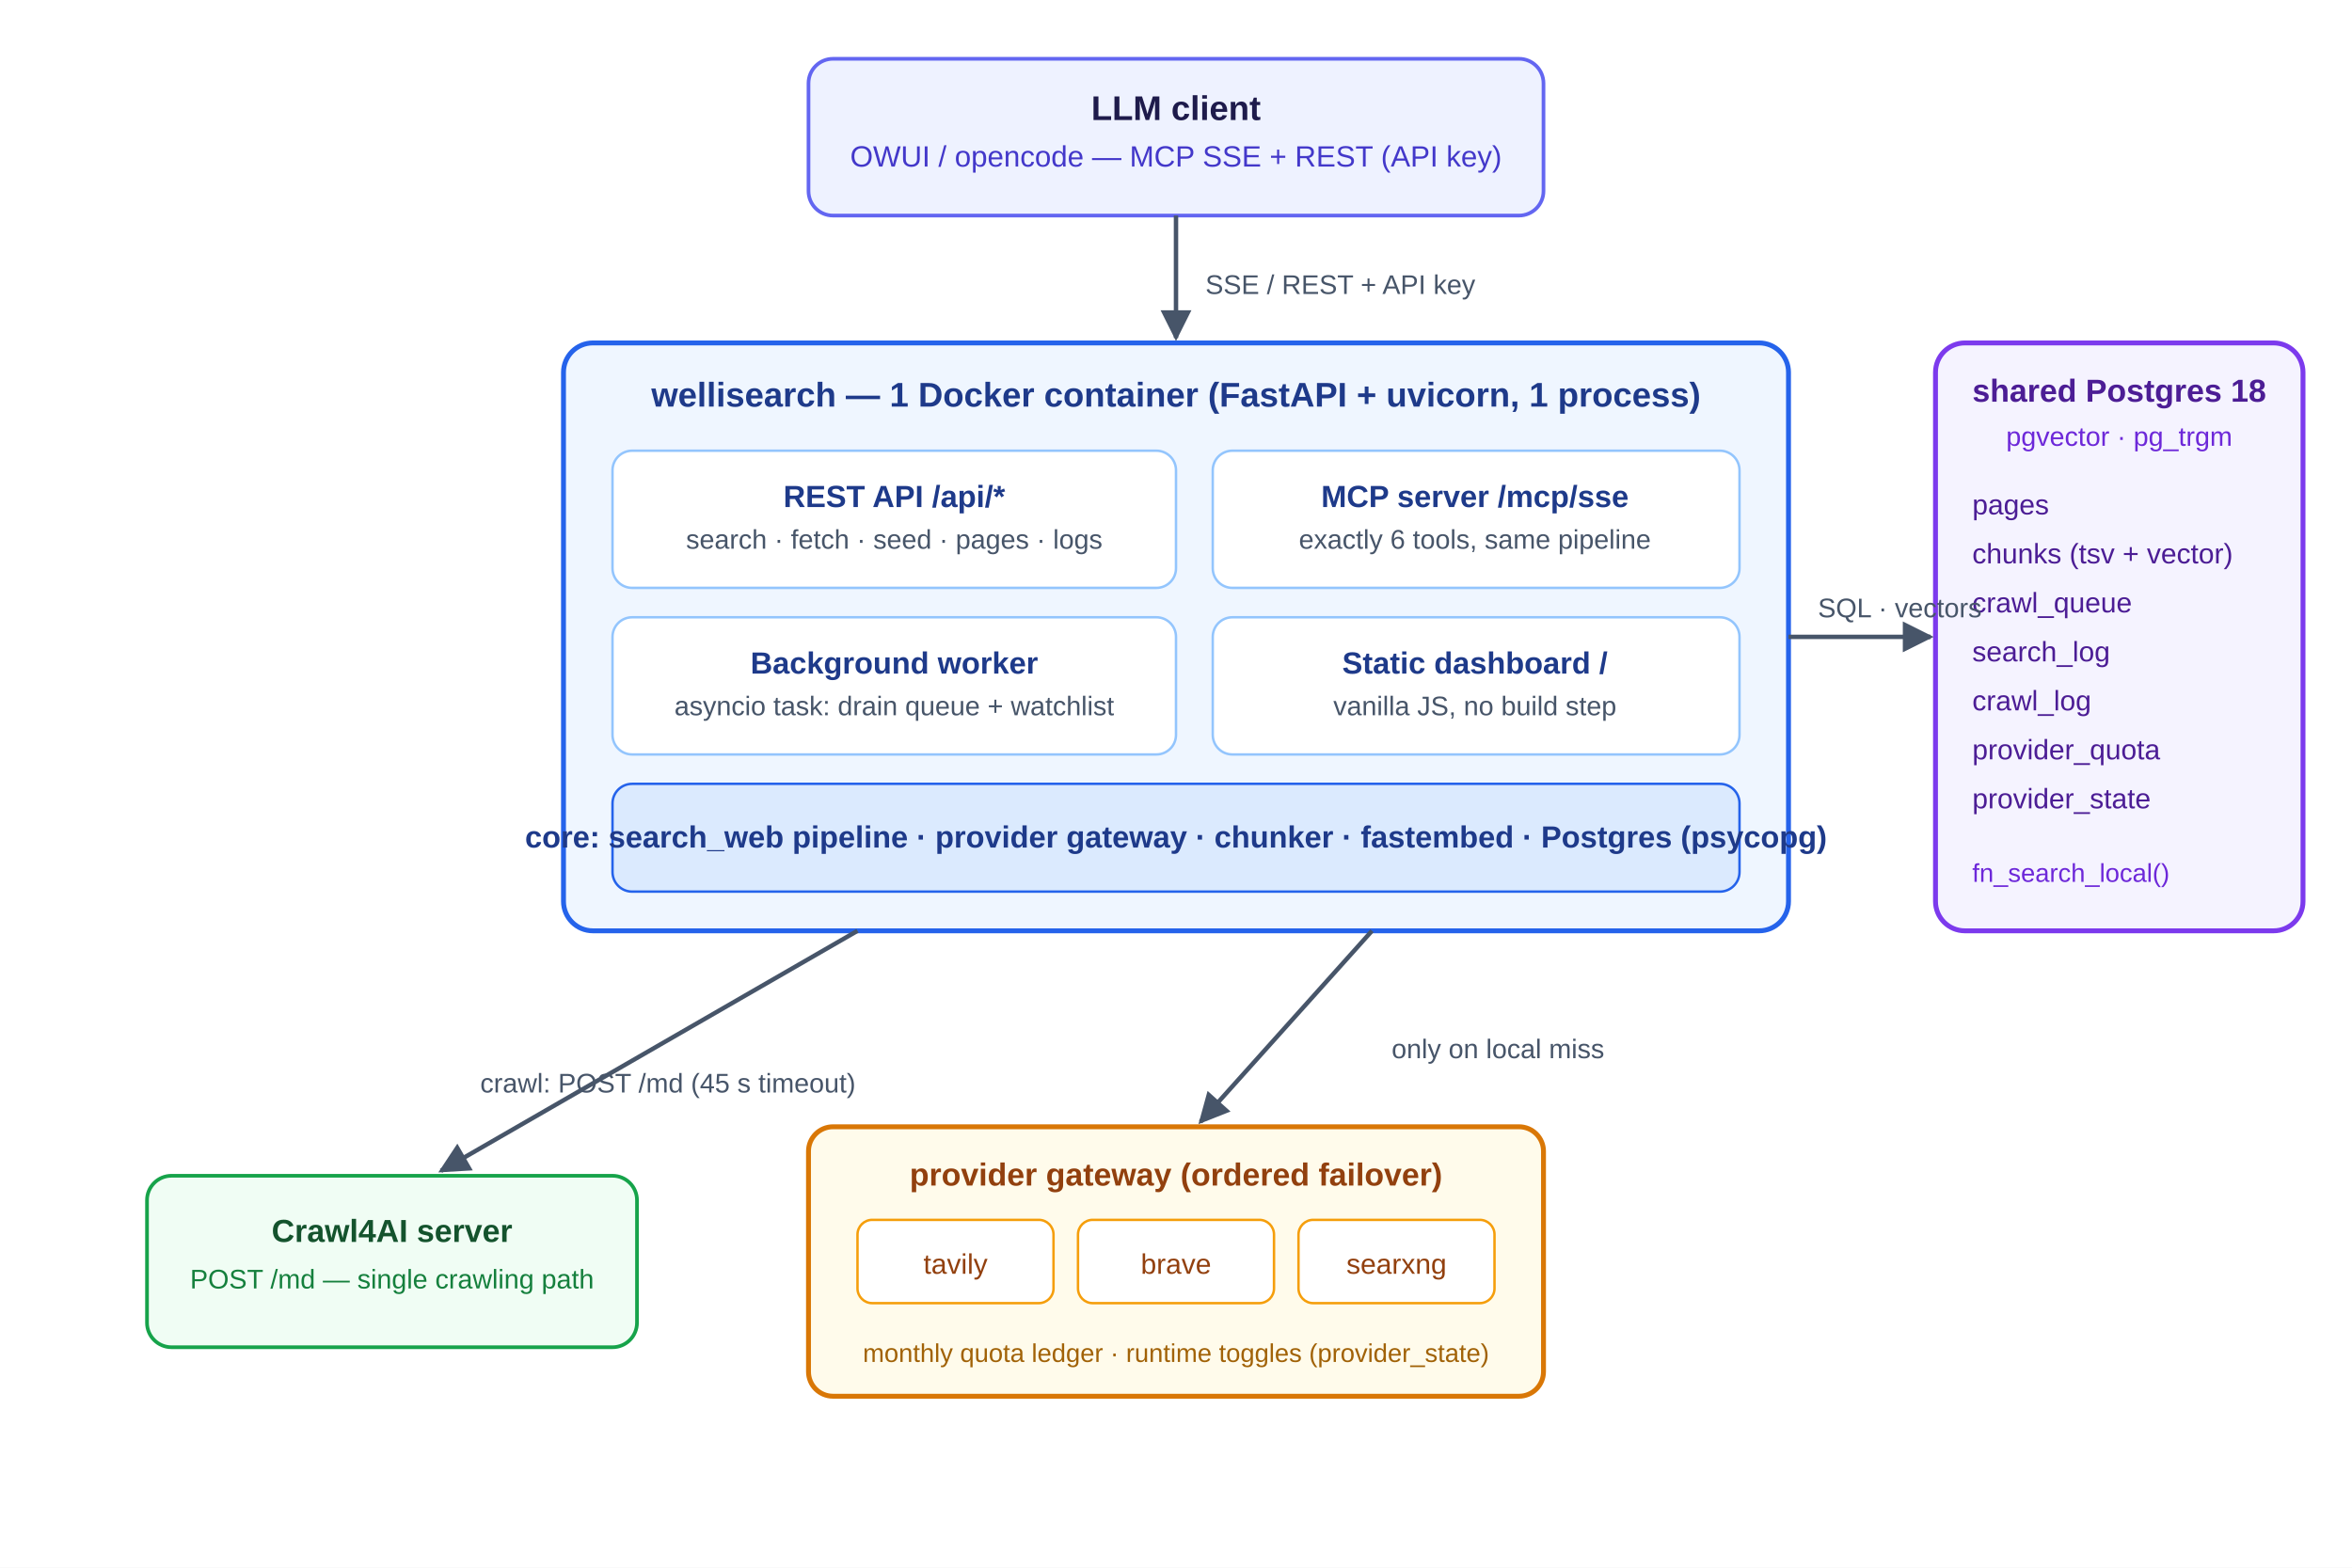
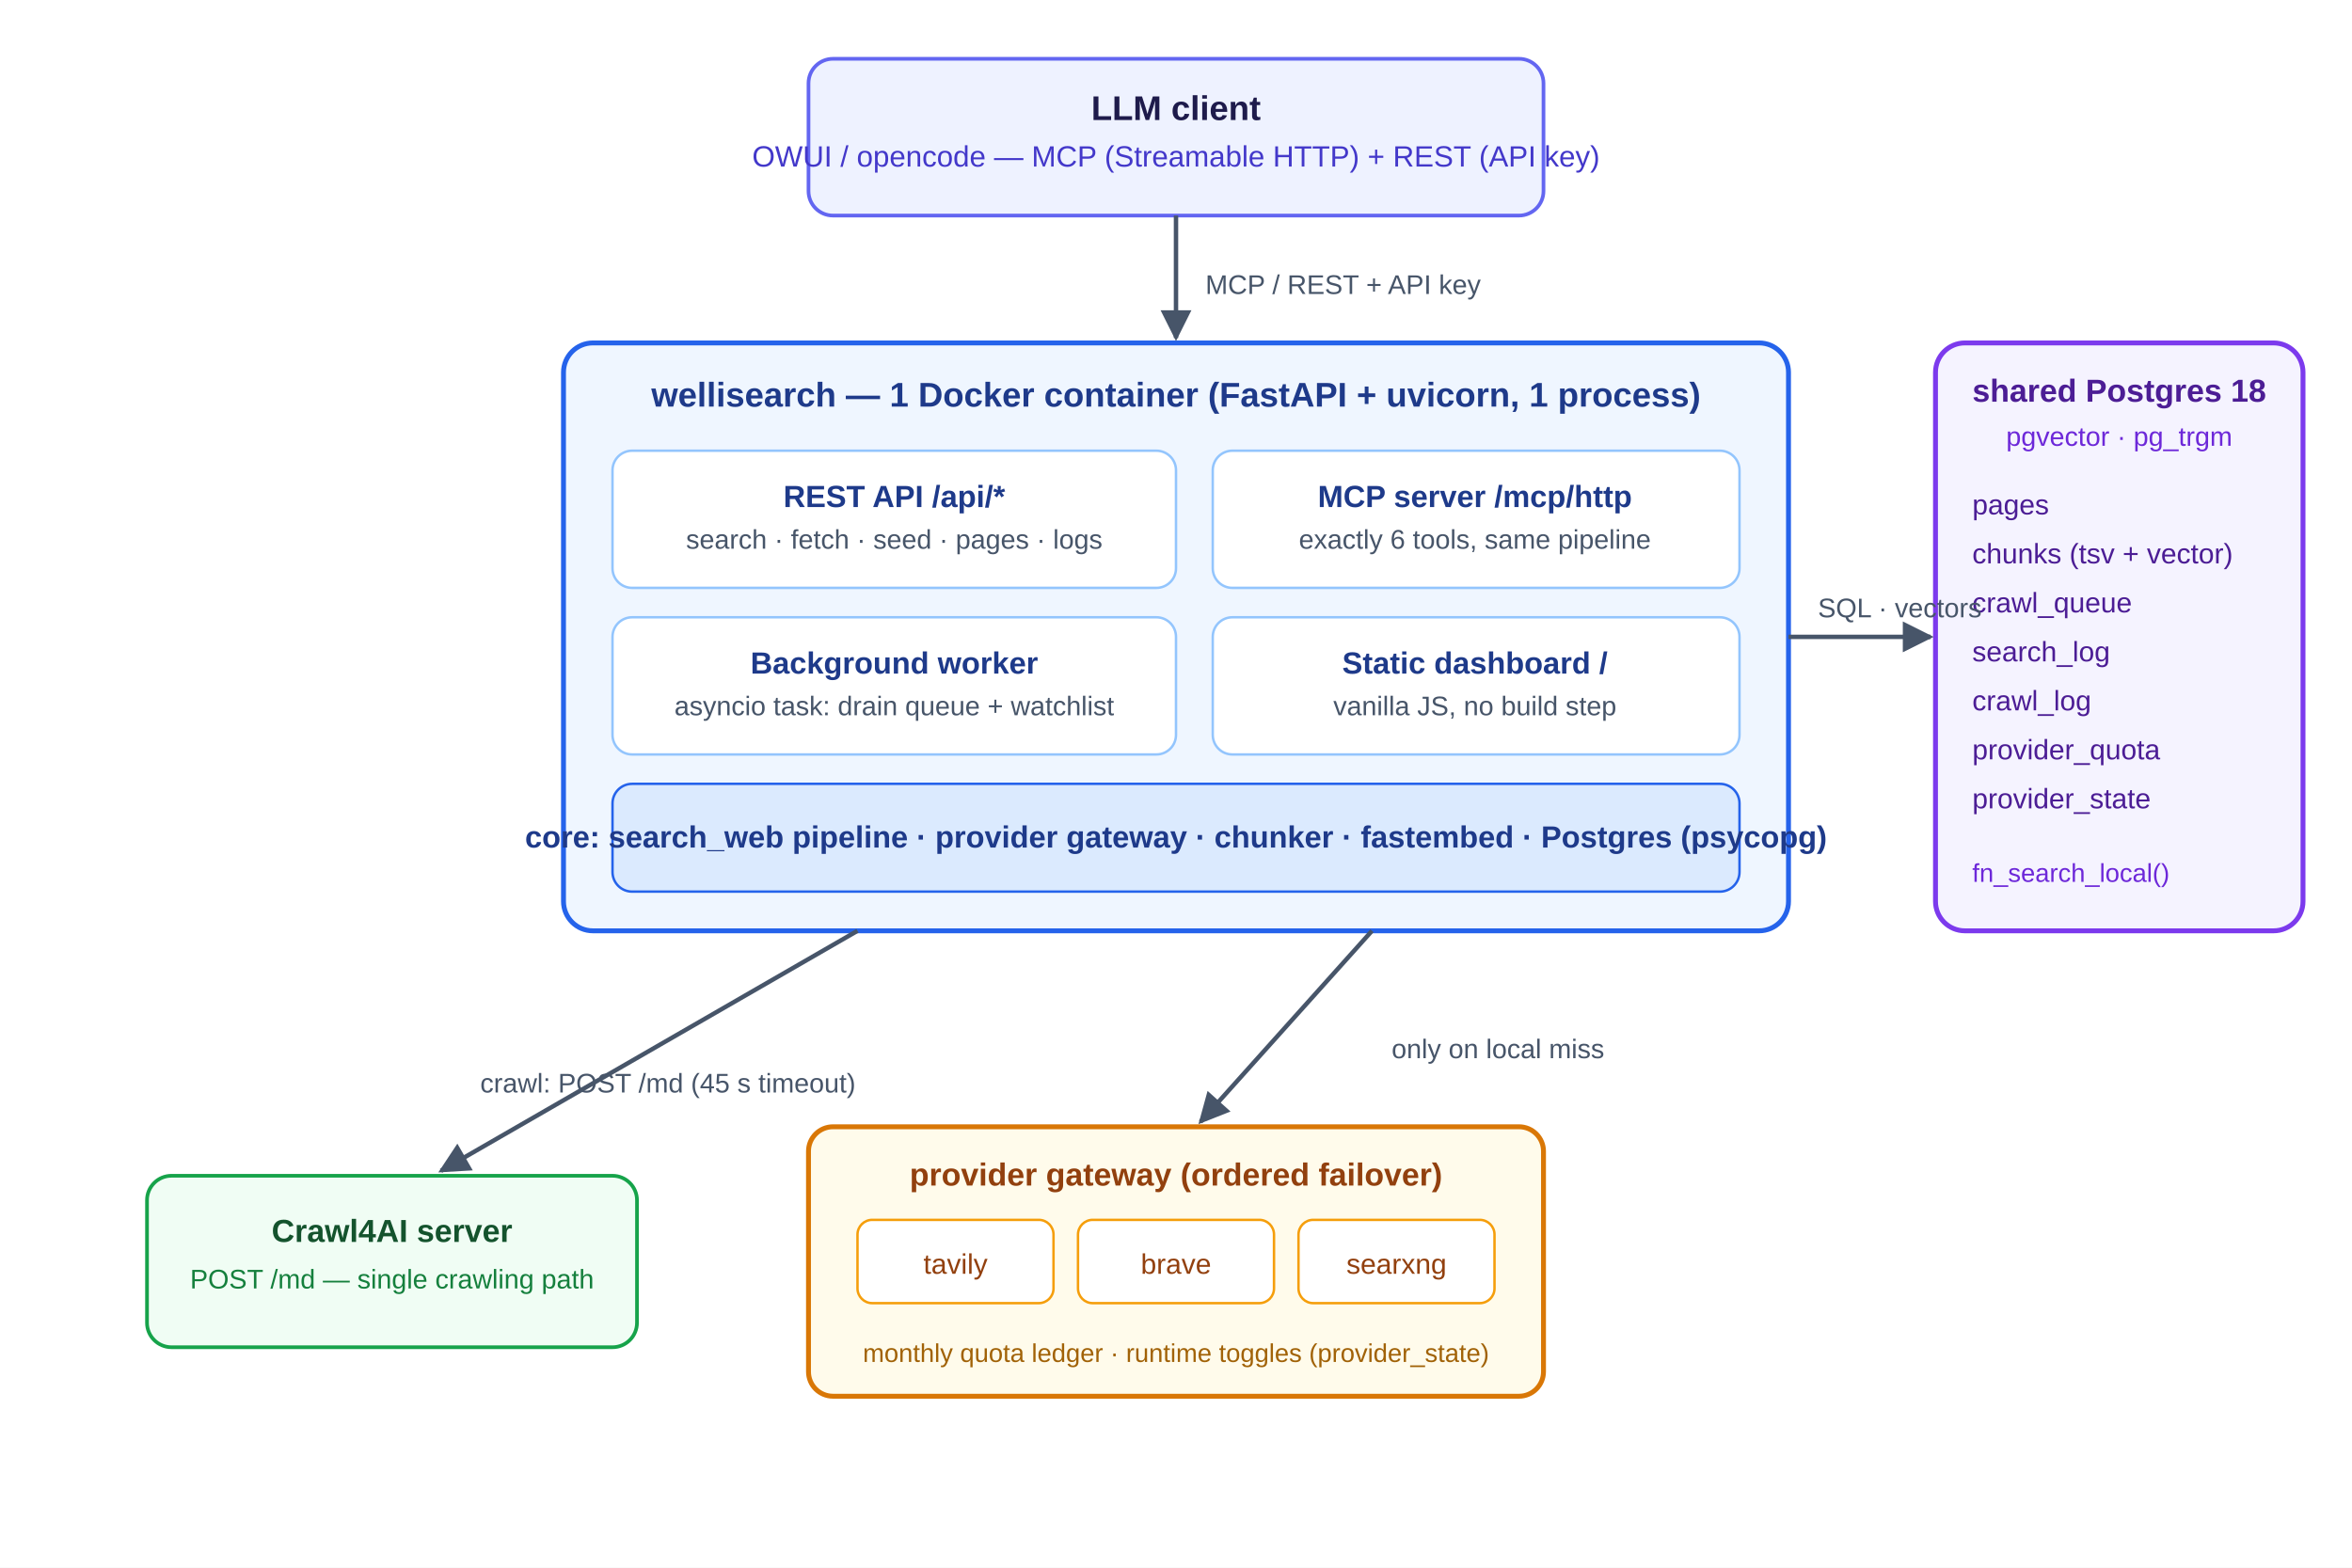
<svg xmlns="http://www.w3.org/2000/svg" viewBox="0 0 960 640" font-family="Segoe UI, Arial, sans-serif">
  <defs>
    <marker id="arrow" viewBox="0 0 10 10" refX="9" refY="5" markerWidth="7" markerHeight="7" orient="auto-start-reverse">
      <path d="M 0 0 L 10 5 L 0 10 z" fill="#475569" />
    </marker>
  </defs>
  <rect width="960" height="640" fill="#ffffff" />
  <rect x="330" y="24" width="300" height="64" rx="10" fill="#eef2ff" stroke="#6366f1" stroke-width="1.5" />
  <text x="480" y="49" text-anchor="middle" font-size="14" font-weight="600" fill="#1e1b4b">LLM client</text>
-   <text x="480" y="68" text-anchor="middle" font-size="12" fill="#4338ca">OWUI / opencode — MCP SSE + REST (API key)</text>
+   <text x="480" y="68" text-anchor="middle" font-size="12" fill="#4338ca">OWUI / opencode — MCP (Streamable HTTP) + REST (API key)</text>
  <rect x="230" y="140" width="500" height="240" rx="12" fill="#eff6ff" stroke="#2563eb" stroke-width="2" />
  <text x="480" y="166" text-anchor="middle" font-size="14" font-weight="700" fill="#1e3a8a">wellisearch — 1 Docker container (FastAPI + uvicorn, 1 process)</text>
  <rect x="250" y="184" width="230" height="56" rx="8" fill="#ffffff" stroke="#93c5fd" />
  <text x="365" y="207" text-anchor="middle" font-size="12.5" font-weight="600" fill="#1e3a8a">REST API  /api/*</text>
  <text x="365" y="224" text-anchor="middle" font-size="11" fill="#475569">search · fetch · seed · pages · logs</text>
  <rect x="495" y="184" width="215" height="56" rx="8" fill="#ffffff" stroke="#93c5fd" />
-   <text x="602" y="207" text-anchor="middle" font-size="12.5" font-weight="600" fill="#1e3a8a">MCP server  /mcp/sse</text>
+   <text x="602" y="207" text-anchor="middle" font-size="12.5" font-weight="600" fill="#1e3a8a">MCP server  /mcp/http</text>
  <text x="602" y="224" text-anchor="middle" font-size="11" fill="#475569">exactly 6 tools, same pipeline</text>
  <rect x="250" y="252" width="230" height="56" rx="8" fill="#ffffff" stroke="#93c5fd" />
  <text x="365" y="275" text-anchor="middle" font-size="12.5" font-weight="600" fill="#1e3a8a">Background worker</text>
  <text x="365" y="292" text-anchor="middle" font-size="11" fill="#475569">asyncio task: drain queue + watchlist</text>
  <rect x="495" y="252" width="215" height="56" rx="8" fill="#ffffff" stroke="#93c5fd" />
  <text x="602" y="275" text-anchor="middle" font-size="12.5" font-weight="600" fill="#1e3a8a">Static dashboard  /</text>
  <text x="602" y="292" text-anchor="middle" font-size="11" fill="#475569">vanilla JS, no build step</text>
  <rect x="250" y="320" width="460" height="44" rx="8" fill="#dbeafe" stroke="#2563eb" />
  <text x="480" y="346" text-anchor="middle" font-size="12.5" font-weight="600" fill="#1e3a8a">core: search_web pipeline · provider gateway · chunker · fastembed · Postgres (psycopg)</text>
  <rect x="790" y="140" width="150" height="240" rx="12" fill="#f5f3ff" stroke="#7c3aed" stroke-width="2" />
  <text x="865" y="164" text-anchor="middle" font-size="13" font-weight="700" fill="#4c1d95">shared Postgres 18</text>
  <text x="865" y="182" text-anchor="middle" font-size="11" fill="#6d28d9">pgvector · pg_trgm</text>
  <text x="805" y="210" font-size="11.5" fill="#4c1d95">pages</text>
  <text x="805" y="230" font-size="11.5" fill="#4c1d95">chunks (tsv + vector)</text>
  <text x="805" y="250" font-size="11.5" fill="#4c1d95">crawl_queue</text>
  <text x="805" y="270" font-size="11.5" fill="#4c1d95">search_log</text>
  <text x="805" y="290" font-size="11.5" fill="#4c1d95">crawl_log</text>
  <text x="805" y="310" font-size="11.5" fill="#4c1d95">provider_quota</text>
  <text x="805" y="330" font-size="11.5" fill="#4c1d95">provider_state</text>
  <text x="805" y="360" font-size="10.5" fill="#6d28d9">fn_search_local()</text>
  <rect x="60" y="480" width="200" height="70" rx="10" fill="#f0fdf4" stroke="#16a34a" stroke-width="1.5" />
  <text x="160" y="507" text-anchor="middle" font-size="13" font-weight="700" fill="#14532d">Crawl4AI server</text>
  <text x="160" y="526" text-anchor="middle" font-size="11" fill="#15803d">POST /md — single crawling path</text>
  <rect x="330" y="460" width="300" height="110" rx="10" fill="#fffbeb" stroke="#d97706" stroke-width="2" />
  <text x="480" y="484" text-anchor="middle" font-size="13" font-weight="700" fill="#92400e">provider gateway (ordered failover)</text>
  <rect x="350" y="498" width="80" height="34" rx="6" fill="#ffffff" stroke="#f59e0b" />
  <text x="390" y="520" text-anchor="middle" font-size="11.5" fill="#92400e">tavily</text>
  <rect x="440" y="498" width="80" height="34" rx="6" fill="#ffffff" stroke="#f59e0b" />
  <text x="480" y="520" text-anchor="middle" font-size="11.5" fill="#92400e">brave</text>
  <rect x="530" y="498" width="80" height="34" rx="6" fill="#ffffff" stroke="#f59e0b" />
  <text x="570" y="520" text-anchor="middle" font-size="11.5" fill="#92400e">searxng</text>
  <text x="480" y="556" text-anchor="middle" font-size="10.5" fill="#a16207">monthly quota ledger · runtime toggles (provider_state)</text>
  <line x1="480" y1="88" x2="480" y2="138" stroke="#475569" stroke-width="1.8" marker-end="url(#arrow)" />
  <line x1="730" y1="260" x2="788" y2="260" stroke="#475569" stroke-width="1.8" marker-end="url(#arrow)" />
  <line x1="350" y1="380" x2="180" y2="478" stroke="#475569" stroke-width="1.8" marker-end="url(#arrow)" />
  <line x1="560" y1="380" x2="490" y2="458" stroke="#475569" stroke-width="1.8" marker-end="url(#arrow)" />
-   <text x="492" y="120" font-size="11" fill="#475569">SSE / REST + API key</text>
+   <text x="492" y="120" font-size="11" fill="#475569">MCP / REST + API key</text>
  <text x="742" y="252" font-size="11" fill="#475569">SQL · vectors</text>
  <text x="196" y="446" font-size="11" fill="#475569">crawl: POST /md (45 s timeout)</text>
  <text x="568" y="432" font-size="11" fill="#475569">only on local miss</text>
</svg>
